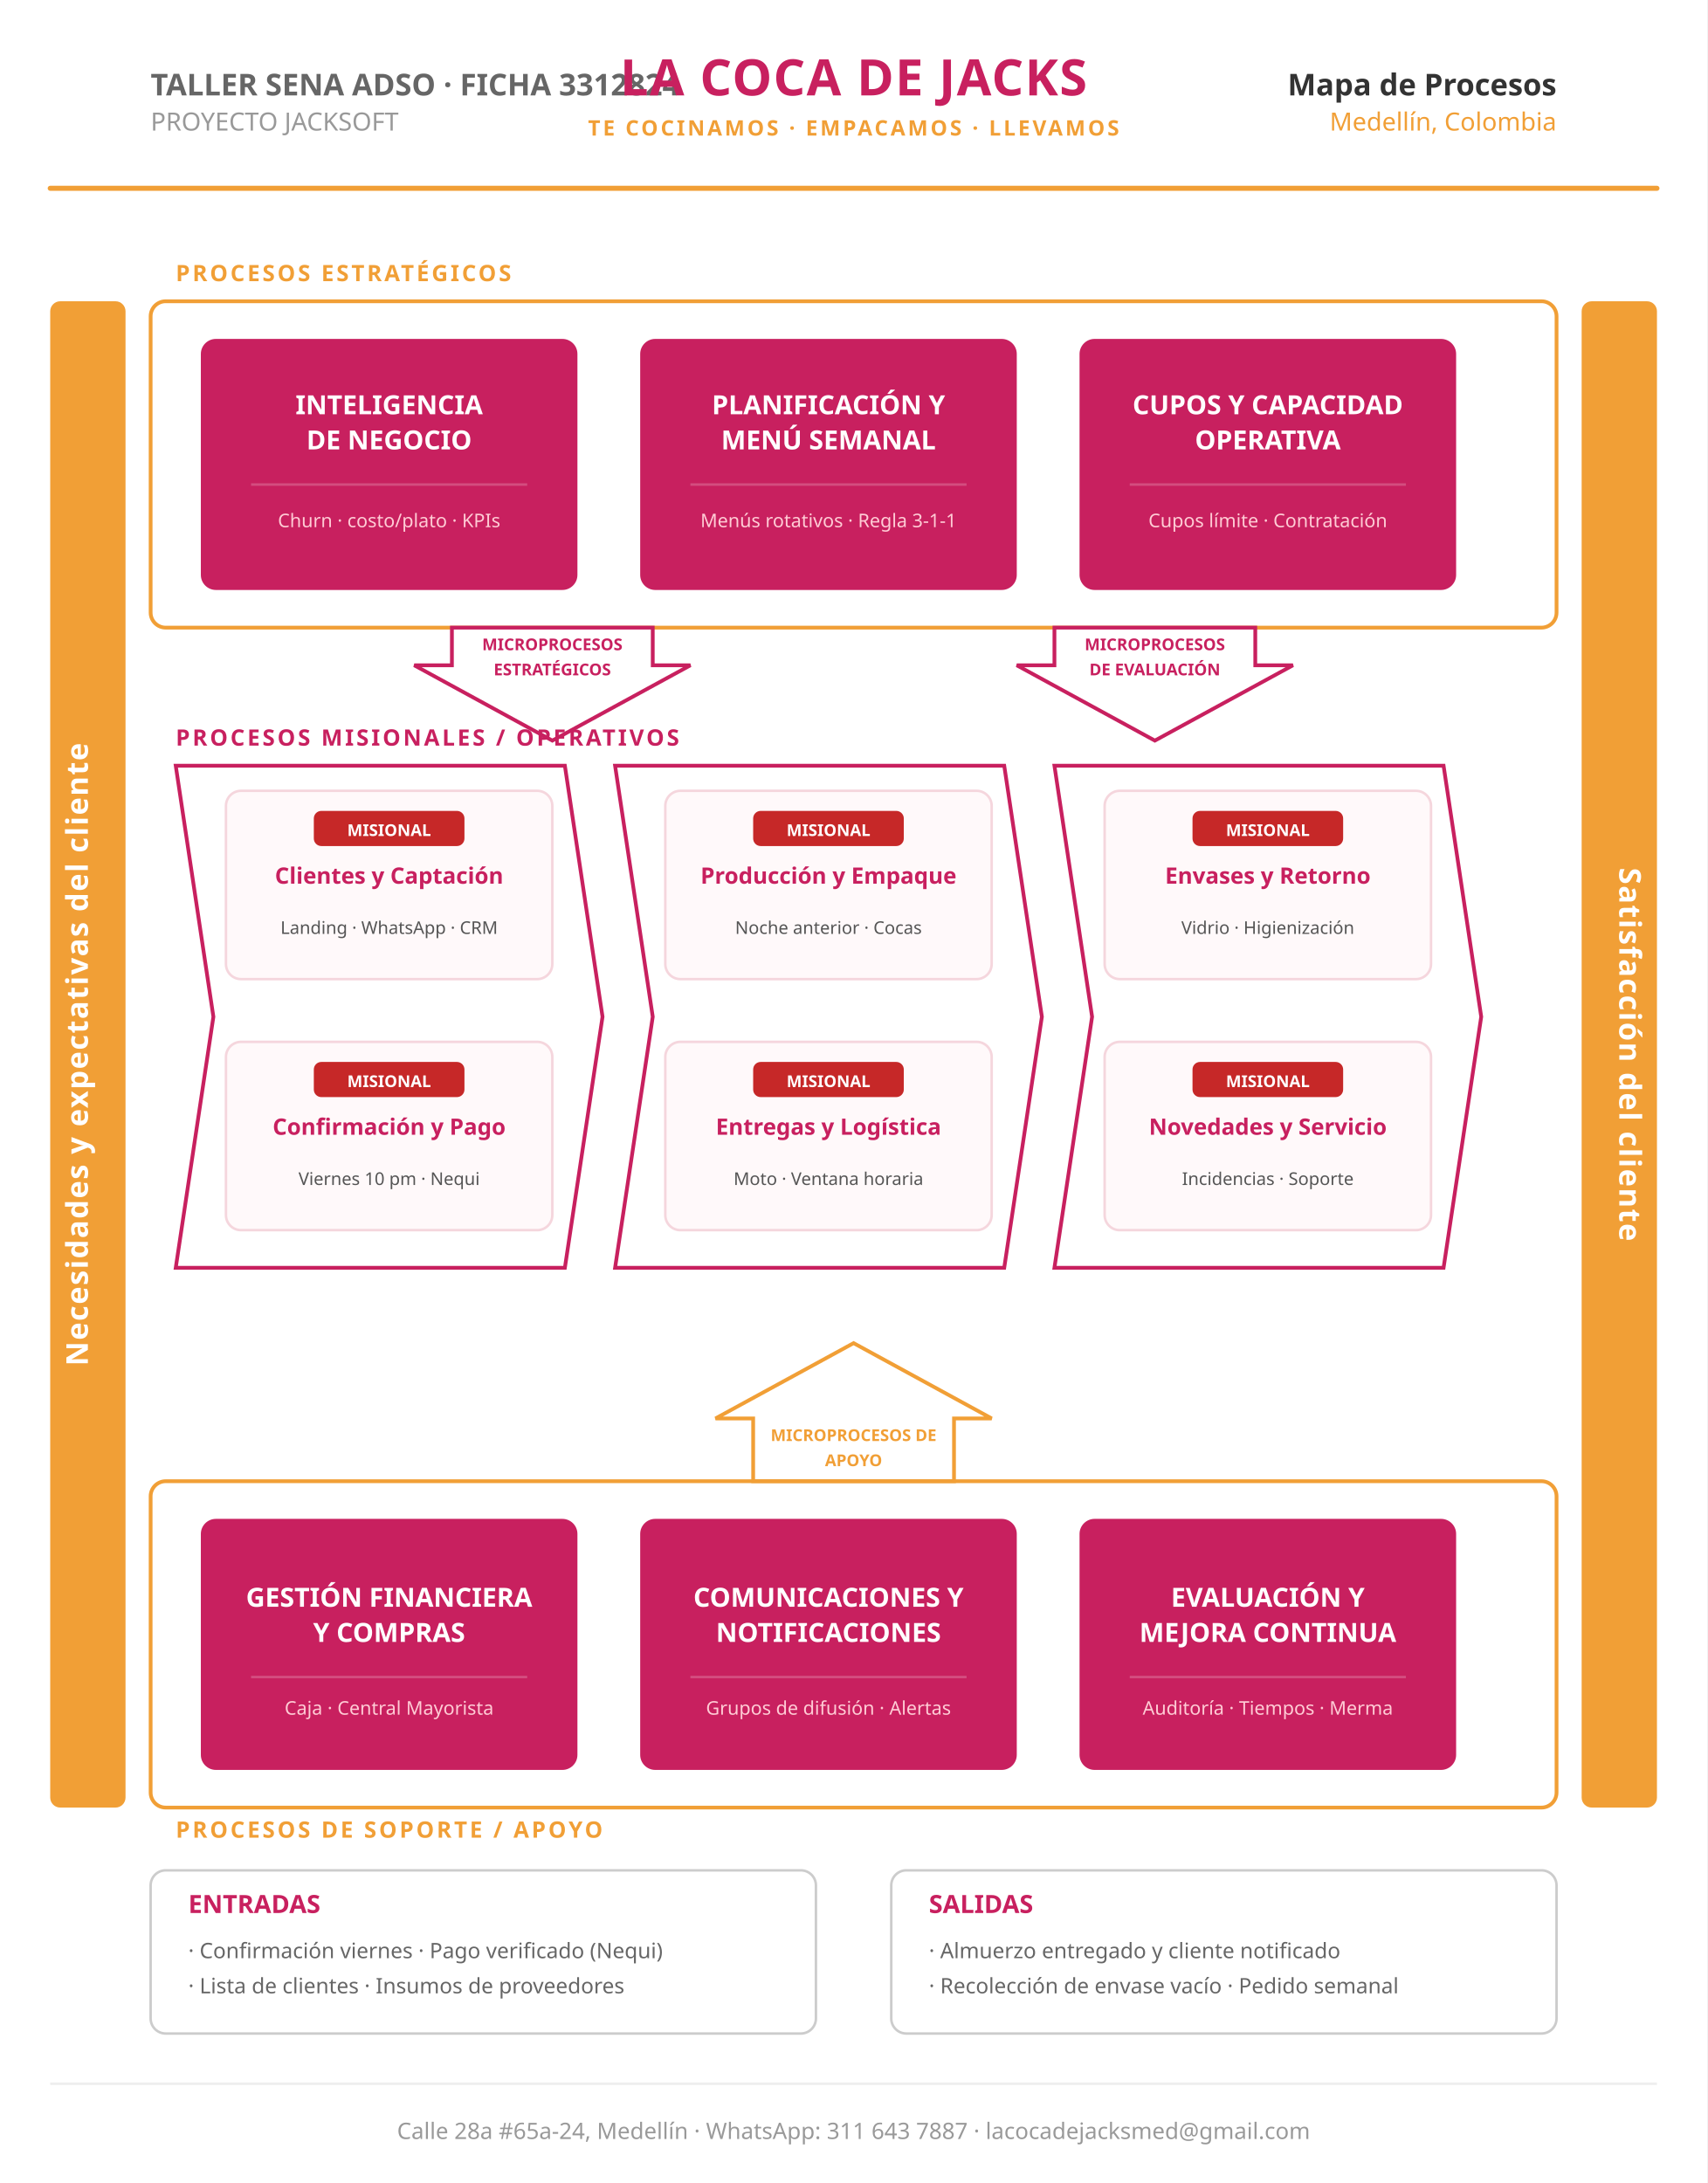
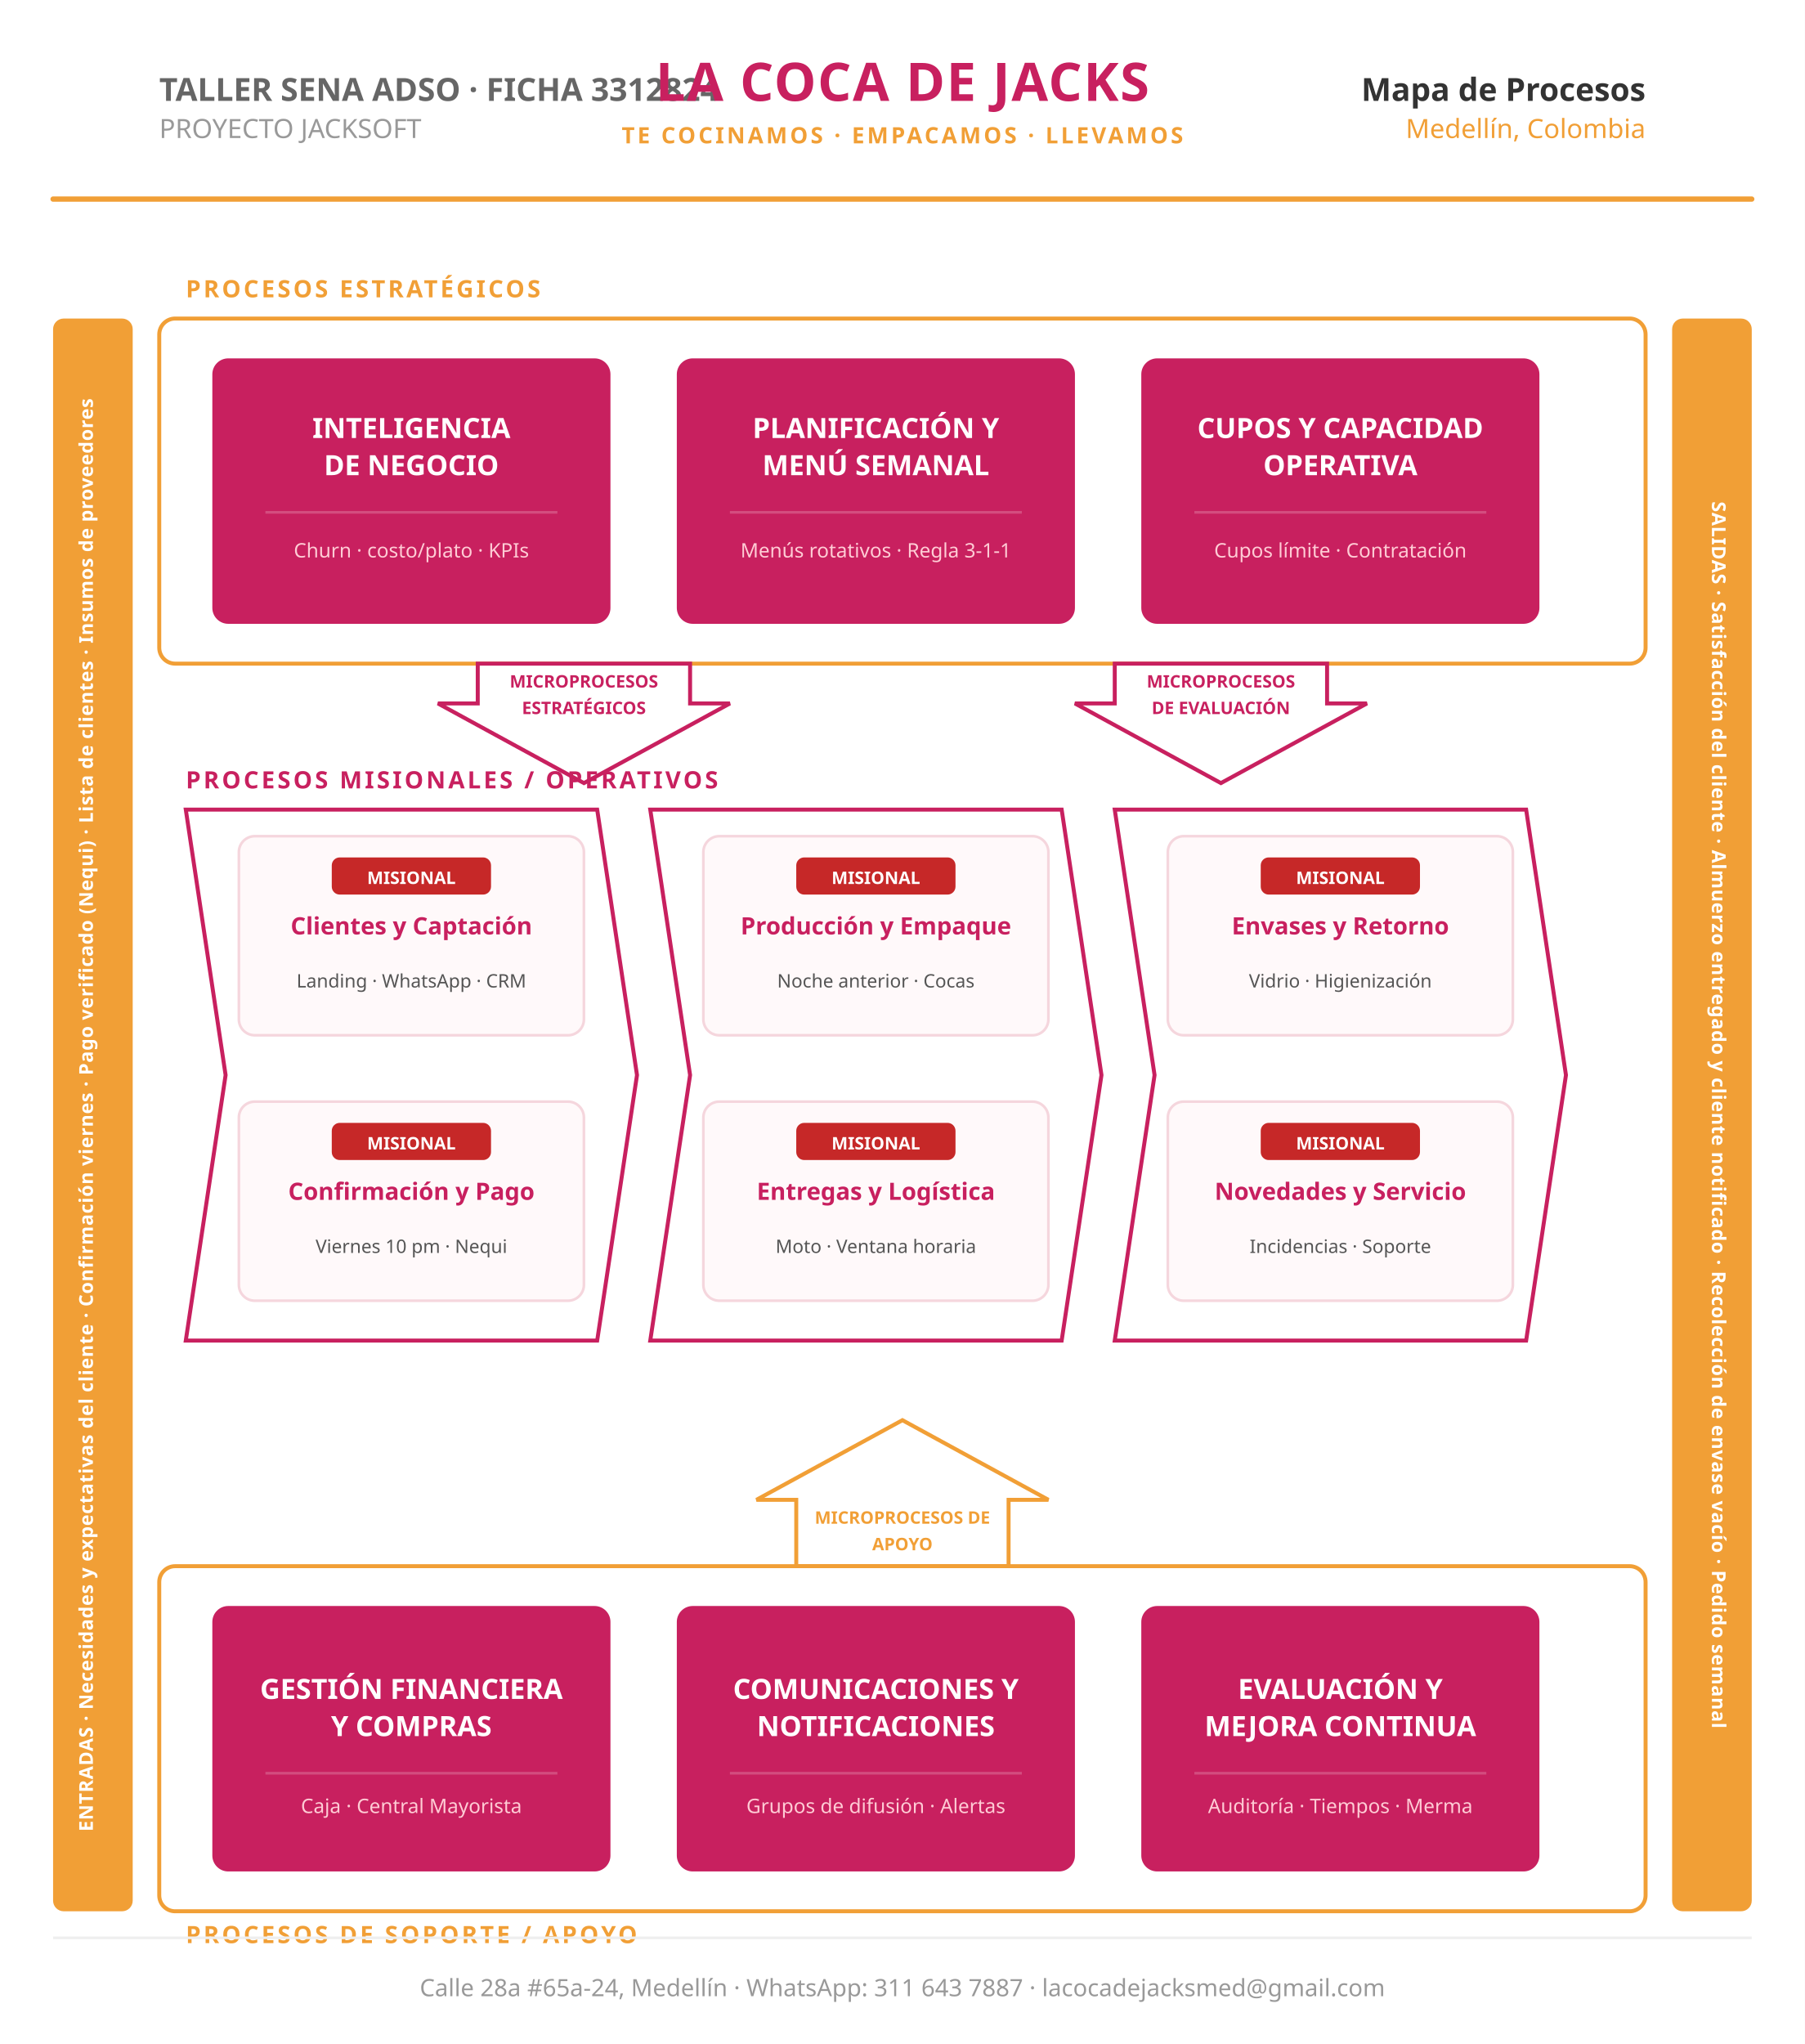
- <svg xmlns="http://www.w3.org/2000/svg" width="100%" viewBox="0 0 680 869.54" role="img">
+ <svg xmlns="http://www.w3.org/2000/svg" width="100%" viewBox="0 0 680 770" role="img">
  <defs>
    <style>
      .clickable-process {
        cursor: pointer;
      }
      .clickable-process rect {
        transition: all 0.2s ease-in-out;
      }
      .clickable-process:hover rect {
        stroke: #c8205f !important;
        stroke-width: 1.5px !important;
        filter: drop-shadow(0 4px 10px rgba(200, 32, 95, 0.25)) !important;
      }
      .clickable-process.active rect {
        stroke: #f19f36 !important;
        stroke-width: 2px !important;
        filter: drop-shadow(0 4px 12px rgba(241, 159, 54, 0.4)) !important;
      }
      /* Remove pointer events on text/sub-elements to make group clicks robust */
      .clickable-process text, .clickable-process g {
        pointer-events: none;
      }
    </style>
  </defs>
  <rect width="100%" height="100%" fill="#ffffff" />
  <text x="60" y="38" font-weight="700" font-size="12" fill="#666666" font-family="'Outfit', sans-serif">TALLER SENA ADSO · FICHA 3312824</text>
  <text x="60" y="52" font-size="10" fill="#999999" font-family="'Outfit', sans-serif">PROYECTO JACKSOFT</text>
  <text x="340" y="38" text-anchor="middle" font-weight="800" font-size="20" fill="#c8205f" font-family="'Outfit', sans-serif" letter-spacing="0.5">LA COCA DE JACKS</text>
  <text x="340" y="54" text-anchor="middle" font-size="8.5" font-weight="600" fill="#f19f36" font-family="'Outfit', sans-serif" letter-spacing="1">TE COCINAMOS · EMPACAMOS · LLEVAMOS</text>
  <text x="620" y="38" text-anchor="end" font-weight="700" font-size="12" fill="#333333" font-family="'Outfit', sans-serif">Mapa de Procesos</text>
  <text x="620" y="52" text-anchor="end" font-size="10" fill="#f19f36" font-family="'Outfit', sans-serif">Medellín, Colombia</text>
  <line x1="20" y1="75" x2="660" y2="75" stroke="#f19f36" stroke-width="2" stroke-linecap="round" />
  <rect x="20" y="120" width="30" height="600" fill="#f19f36" rx="4" />
-   <text x="35" y="420" text-anchor="middle" transform="rotate(-90 35 420)" fill="#ffffff" font-weight="700" font-size="12" font-family="'Outfit', sans-serif" letter-spacing="0.5">Necesidades y expectativas del cliente</text>
+   <text x="35" y="420" text-anchor="middle" transform="rotate(-90 35 420)" fill="#ffffff" font-weight="700" font-size="7.2" font-family="'Outfit', sans-serif" letter-spacing="0.2">ENTRADAS · Necesidades y expectativas del cliente · Confirmación viernes · Pago verificado (Nequi) · Lista de clientes · Insumos de proveedores</text>
  <rect x="630" y="120" width="30" height="600" fill="#f19f36" rx="4" />
-   <text x="645" y="420" text-anchor="middle" transform="rotate(90 645 420)" fill="#ffffff" font-weight="700" font-size="12" font-family="'Outfit', sans-serif" letter-spacing="0.5">Satisfacción del cliente</text>
+   <text x="645" y="420" text-anchor="middle" transform="rotate(90 645 420)" fill="#ffffff" font-weight="700" font-size="7.2" font-family="'Outfit', sans-serif" letter-spacing="0.2">SALIDAS · Satisfacción del cliente · Almuerzo entregado y cliente notificado · Recolección de envase vacío · Pedido semanal</text>
  <rect x="60" y="120" width="560" height="130" rx="6" fill="none" stroke="#f19f36" stroke-width="1.5" />
  <text x="70" y="112" font-weight="700" font-size="9" fill="#f19f36" font-family="'Outfit', sans-serif" letter-spacing="1">PROCESOS ESTRATÉGICOS</text>
  <g id="proc-inteligencia" class="clickable-process" data-process="inteligencia">
    <rect x="80" y="135" width="150" height="100" rx="6" fill="#c8205f" />
    <text x="155" y="165" text-anchor="middle" fill="#ffffff" font-weight="700" font-size="10.5" font-family="'Outfit', sans-serif">INTELIGENCIA</text>
    <text x="155" y="179" text-anchor="middle" fill="#ffffff" font-weight="700" font-size="10.5" font-family="'Outfit', sans-serif">DE NEGOCIO</text>
    <line x1="100" y1="193" x2="210" y2="193" stroke="rgba(255,255,255,0.2)" stroke-width="1" />
    <text x="155" y="210" text-anchor="middle" fill="#ffccd5" font-size="7.5" font-family="'Outfit', sans-serif">Churn · costo/plato · KPIs</text>
  </g>
  <g id="proc-menus" class="clickable-process" data-process="menus">
    <rect x="255" y="135" width="150" height="100" rx="6" fill="#c8205f" />
    <text x="330" y="165" text-anchor="middle" fill="#ffffff" font-weight="700" font-size="10.5" font-family="'Outfit', sans-serif">PLANIFICACIÓN Y</text>
    <text x="330" y="179" text-anchor="middle" fill="#ffffff" font-weight="700" font-size="10.5" font-family="'Outfit', sans-serif">MENÚ SEMANAL</text>
    <line x1="275" y1="193" x2="385" y2="193" stroke="rgba(255,255,255,0.2)" stroke-width="1" />
    <text x="330" y="210" text-anchor="middle" fill="#ffccd5" font-size="7.5" font-family="'Outfit', sans-serif">Menús rotativos · Regla 3-1-1</text>
  </g>
  <g id="proc-cupos" class="clickable-process" data-process="cupos">
    <rect x="430" y="135" width="150" height="100" rx="6" fill="#c8205f" />
    <text x="505" y="165" text-anchor="middle" fill="#ffffff" font-weight="700" font-size="10.5" font-family="'Outfit', sans-serif">CUPOS Y CAPACIDAD</text>
    <text x="505" y="179" text-anchor="middle" fill="#ffffff" font-weight="700" font-size="10.5" font-family="'Outfit', sans-serif">OPERATIVA</text>
    <line x1="450" y1="193" x2="560" y2="193" stroke="rgba(255,255,255,0.2)" stroke-width="1" />
    <text x="505" y="210" text-anchor="middle" fill="#ffccd5" font-size="7.5" font-family="'Outfit', sans-serif">Cupos límite · Contratación</text>
  </g>
  <polygon points="180,250 260,250 260,265 275,265 220,295 165,265 180,265" fill="#ffffff" stroke="#c8205f" stroke-width="1.5" />
  <text x="220" y="259" text-anchor="middle" font-size="6.5" font-weight="700" fill="#c8205f" font-family="'Outfit', sans-serif">MICROPROCESOS</text>
  <text x="220" y="269" text-anchor="middle" font-size="6.5" font-weight="700" fill="#c8205f" font-family="'Outfit', sans-serif">ESTRATÉGICOS</text>
  <polygon points="420,250 500,250 500,265 515,265 460,295 405,265 420,265" fill="#ffffff" stroke="#c8205f" stroke-width="1.5" />
  <text x="460" y="259" text-anchor="middle" font-size="6.5" font-weight="700" fill="#c8205f" font-family="'Outfit', sans-serif">MICROPROCESOS</text>
  <text x="460" y="269" text-anchor="middle" font-size="6.5" font-weight="700" fill="#c8205f" font-family="'Outfit', sans-serif">DE EVALUACIÓN</text>
  <text x="70" y="297" font-weight="700" font-size="9" fill="#c8205f" font-family="'Outfit', sans-serif" letter-spacing="1">PROCESOS MISIONALES / OPERATIVOS</text>
  <g id="group-chevron-1">
    <path d="M 70 305 L 225 305 L 240 405 L 225 505 L 70 505 L 85 405 Z" fill="#ffffff" stroke="#c8205f" stroke-width="1.5" />
    <g id="proc-clientes" class="clickable-process" data-process="clientes">
      <rect x="90" y="315" width="130" height="75" rx="6" fill="#fff9fa" stroke="#f5d6dd" stroke-width="1" />
      <rect x="125" y="323" width="60" height="14" rx="3" fill="#c62828" />
      <text x="155" y="333" text-anchor="middle" fill="#ffffff" font-weight="700" font-size="6.5" font-family="'Outfit', sans-serif">MISIONAL</text>
      <text x="155" y="352" text-anchor="middle" fill="#c8205f" font-weight="700" font-size="9" font-family="'Outfit', sans-serif">Clientes y Captación</text>
      <text x="155" y="372" text-anchor="middle" fill="#555555" font-size="7" font-family="'Outfit', sans-serif">Landing · WhatsApp · CRM</text>
    </g>
    <g id="proc-confirmacion" class="clickable-process" data-process="confirmacion">
      <rect x="90" y="415" width="130" height="75" rx="6" fill="#fff9fa" stroke="#f5d6dd" stroke-width="1" />
      <rect x="125" y="423" width="60" height="14" rx="3" fill="#c62828" />
      <text x="155" y="433" text-anchor="middle" fill="#ffffff" font-weight="700" font-size="6.5" font-family="'Outfit', sans-serif">MISIONAL</text>
      <text x="155" y="452" text-anchor="middle" fill="#c8205f" font-weight="700" font-size="9" font-family="'Outfit', sans-serif">Confirmación y Pago</text>
      <text x="155" y="472" text-anchor="middle" fill="#555555" font-size="7" font-family="'Outfit', sans-serif">Viernes 10 pm · Nequi</text>
    </g>
  </g>
  <g id="group-chevron-2">
    <path d="M 245 305 L 400 305 L 415 405 L 400 505 L 245 505 L 260 405 Z" fill="#ffffff" stroke="#c8205f" stroke-width="1.5" />
    <g id="proc-produccion" class="clickable-process" data-process="produccion">
      <rect x="265" y="315" width="130" height="75" rx="6" fill="#fff9fa" stroke="#f5d6dd" stroke-width="1" />
      <rect x="300" y="323" width="60" height="14" rx="3" fill="#c62828" />
      <text x="330" y="333" text-anchor="middle" fill="#ffffff" font-weight="700" font-size="6.5" font-family="'Outfit', sans-serif">MISIONAL</text>
      <text x="330" y="352" text-anchor="middle" fill="#c8205f" font-weight="700" font-size="9" font-family="'Outfit', sans-serif">Producción y Empaque</text>
      <text x="330" y="372" text-anchor="middle" fill="#555555" font-size="7" font-family="'Outfit', sans-serif">Noche anterior · Cocas</text>
    </g>
    <g id="proc-entregas" class="clickable-process" data-process="entregas">
      <rect x="265" y="415" width="130" height="75" rx="6" fill="#fff9fa" stroke="#f5d6dd" stroke-width="1" />
      <rect x="300" y="423" width="60" height="14" rx="3" fill="#c62828" />
      <text x="330" y="433" text-anchor="middle" fill="#ffffff" font-weight="700" font-size="6.5" font-family="'Outfit', sans-serif">MISIONAL</text>
      <text x="330" y="452" text-anchor="middle" fill="#c8205f" font-weight="700" font-size="9" font-family="'Outfit', sans-serif">Entregas y Logística</text>
      <text x="330" y="472" text-anchor="middle" fill="#555555" font-size="7" font-family="'Outfit', sans-serif">Moto · Ventana horaria</text>
    </g>
  </g>
  <g id="group-chevron-3">
    <path d="M 420 305 L 575 305 L 590 405 L 575 505 L 420 505 L 435 405 Z" fill="#ffffff" stroke="#c8205f" stroke-width="1.5" />
    <g id="proc-envases" class="clickable-process" data-process="envases">
      <rect x="440" y="315" width="130" height="75" rx="6" fill="#fff9fa" stroke="#f5d6dd" stroke-width="1" />
      <rect x="475" y="323" width="60" height="14" rx="3" fill="#c62828" />
      <text x="505" y="333" text-anchor="middle" fill="#ffffff" font-weight="700" font-size="6.5" font-family="'Outfit', sans-serif">MISIONAL</text>
      <text x="505" y="352" text-anchor="middle" fill="#c8205f" font-weight="700" font-size="9" font-family="'Outfit', sans-serif">Envases y Retorno</text>
      <text x="505" y="372" text-anchor="middle" fill="#555555" font-size="7" font-family="'Outfit', sans-serif">Vidrio · Higienización</text>
    </g>
    <g id="proc-novedades" class="clickable-process" data-process="novedades">
      <rect x="440" y="415" width="130" height="75" rx="6" fill="#fff9fa" stroke="#f5d6dd" stroke-width="1" />
      <rect x="475" y="423" width="60" height="14" rx="3" fill="#c62828" />
      <text x="505" y="433" text-anchor="middle" fill="#ffffff" font-weight="700" font-size="6.5" font-family="'Outfit', sans-serif">MISIONAL</text>
      <text x="505" y="452" text-anchor="middle" fill="#c8205f" font-weight="700" font-size="9" font-family="'Outfit', sans-serif">Novedades y Servicio</text>
      <text x="505" y="472" text-anchor="middle" fill="#555555" font-size="7" font-family="'Outfit', sans-serif">Incidencias · Soporte</text>
    </g>
  </g>
  <polygon points="300,590 380,590 380,565 395,565 340,535 285,565 300,565" fill="#ffffff" stroke="#f19f36" stroke-width="1.5" />
  <text x="340" y="574" text-anchor="middle" font-size="6.5" font-weight="700" fill="#f19f36" font-family="'Outfit', sans-serif">MICROPROCESOS DE</text>
  <text x="340" y="584" text-anchor="middle" font-size="6.5" font-weight="700" fill="#f19f36" font-family="'Outfit', sans-serif">APOYO</text>
  <rect x="60" y="590" width="560" height="130" rx="6" fill="none" stroke="#f19f36" stroke-width="1.5" />
  <text x="70" y="732" font-weight="700" font-size="9" fill="#f19f36" font-family="'Outfit', sans-serif" letter-spacing="1">PROCESOS DE SOPORTE / APOYO</text>
  <g id="proc-financiera" class="clickable-process" data-process="financiera">
    <rect x="80" y="605" width="150" height="100" rx="6" fill="#c8205f" />
    <text x="155" y="640" text-anchor="middle" fill="#ffffff" font-weight="700" font-size="10.5" font-family="'Outfit', sans-serif">GESTIÓN FINANCIERA</text>
    <text x="155" y="654" text-anchor="middle" fill="#ffffff" font-weight="700" font-size="10.5" font-family="'Outfit', sans-serif">Y COMPRAS</text>
    <line x1="100" y1="668" x2="210" y2="668" stroke="rgba(255,255,255,0.2)" stroke-width="1" />
    <text x="155" y="683" text-anchor="middle" fill="#ffccd5" font-size="7.5" font-family="'Outfit', sans-serif">Caja · Central Mayorista</text>
  </g>
  <g id="proc-comunicaciones" class="clickable-process" data-process="comunicaciones">
    <rect x="255" y="605" width="150" height="100" rx="6" fill="#c8205f" />
    <text x="330" y="640" text-anchor="middle" fill="#ffffff" font-weight="700" font-size="10.5" font-family="'Outfit', sans-serif">COMUNICACIONES Y</text>
    <text x="330" y="654" text-anchor="middle" fill="#ffffff" font-weight="700" font-size="10.5" font-family="'Outfit', sans-serif">NOTIFICACIONES</text>
    <line x1="275" y1="668" x2="385" y2="668" stroke="rgba(255,255,255,0.2)" stroke-width="1" />
    <text x="330" y="683" text-anchor="middle" fill="#ffccd5" font-size="7.5" font-family="'Outfit', sans-serif">Grupos de difusión · Alertas</text>
  </g>
  <g id="proc-evaluacion" class="clickable-process" data-process="evaluacion">
    <rect x="430" y="605" width="150" height="100" rx="6" fill="#c8205f" />
    <text x="505" y="640" text-anchor="middle" fill="#ffffff" font-weight="700" font-size="10.5" font-family="'Outfit', sans-serif">EVALUACIÓN Y</text>
    <text x="505" y="654" text-anchor="middle" fill="#ffffff" font-weight="700" font-size="10.5" font-family="'Outfit', sans-serif">MEJORA CONTINUA</text>
    <line x1="450" y1="668" x2="560" y2="668" stroke="rgba(255,255,255,0.2)" stroke-width="1" />
    <text x="505" y="683" text-anchor="middle" fill="#ffccd5" font-size="7.5" font-family="'Outfit', sans-serif">Auditoría · Tiempos · Merma</text>
  </g>
-   <rect x="60" y="745" width="265" height="65" rx="6" fill="none" stroke="#cccccc" stroke-width="1" />
-   <text x="75" y="762" font-weight="700" font-size="10" fill="#c8205f" font-family="'Outfit', sans-serif">ENTRADAS</text>
-   <text x="75" y="780" font-size="8.5" fill="#666666" font-family="'Outfit', sans-serif">· Confirmación viernes · Pago verificado (Nequi)</text>
-   <text x="75" y="794" font-size="8.5" fill="#666666" font-family="'Outfit', sans-serif">· Lista de clientes · Insumos de proveedores</text>
-   <rect x="355" y="745" width="265" height="65" rx="6" fill="none" stroke="#cccccc" stroke-width="1" />
-   <text x="370" y="762" font-weight="700" font-size="10" fill="#c8205f" font-family="'Outfit', sans-serif">SALIDAS</text>
-   <text x="370" y="780" font-size="8.5" fill="#666666" font-family="'Outfit', sans-serif">· Almuerzo entregado y cliente notificado</text>
-   <text x="370" y="794" font-size="8.5" fill="#666666" font-family="'Outfit', sans-serif">· Recolección de envase vacío · Pedido semanal</text>
-   <line x1="20" y1="830" x2="660" y2="830" stroke="#eeeeee" stroke-width="1" />
-   <text x="340" y="852" text-anchor="middle" fill="#999999" font-size="9" font-family="'Outfit', sans-serif">Calle 28a #65a-24, Medellín · WhatsApp: 311 643 7887 · lacocadejacksmed@gmail.com</text>
+   <line x1="20" y1="730" x2="660" y2="730" stroke="#eeeeee" stroke-width="1" />
+   <text x="340" y="752" text-anchor="middle" fill="#999999" font-size="9" font-family="'Outfit', sans-serif">Calle 28a #65a-24, Medellín · WhatsApp: 311 643 7887 · lacocadejacksmed@gmail.com</text>
</svg>
